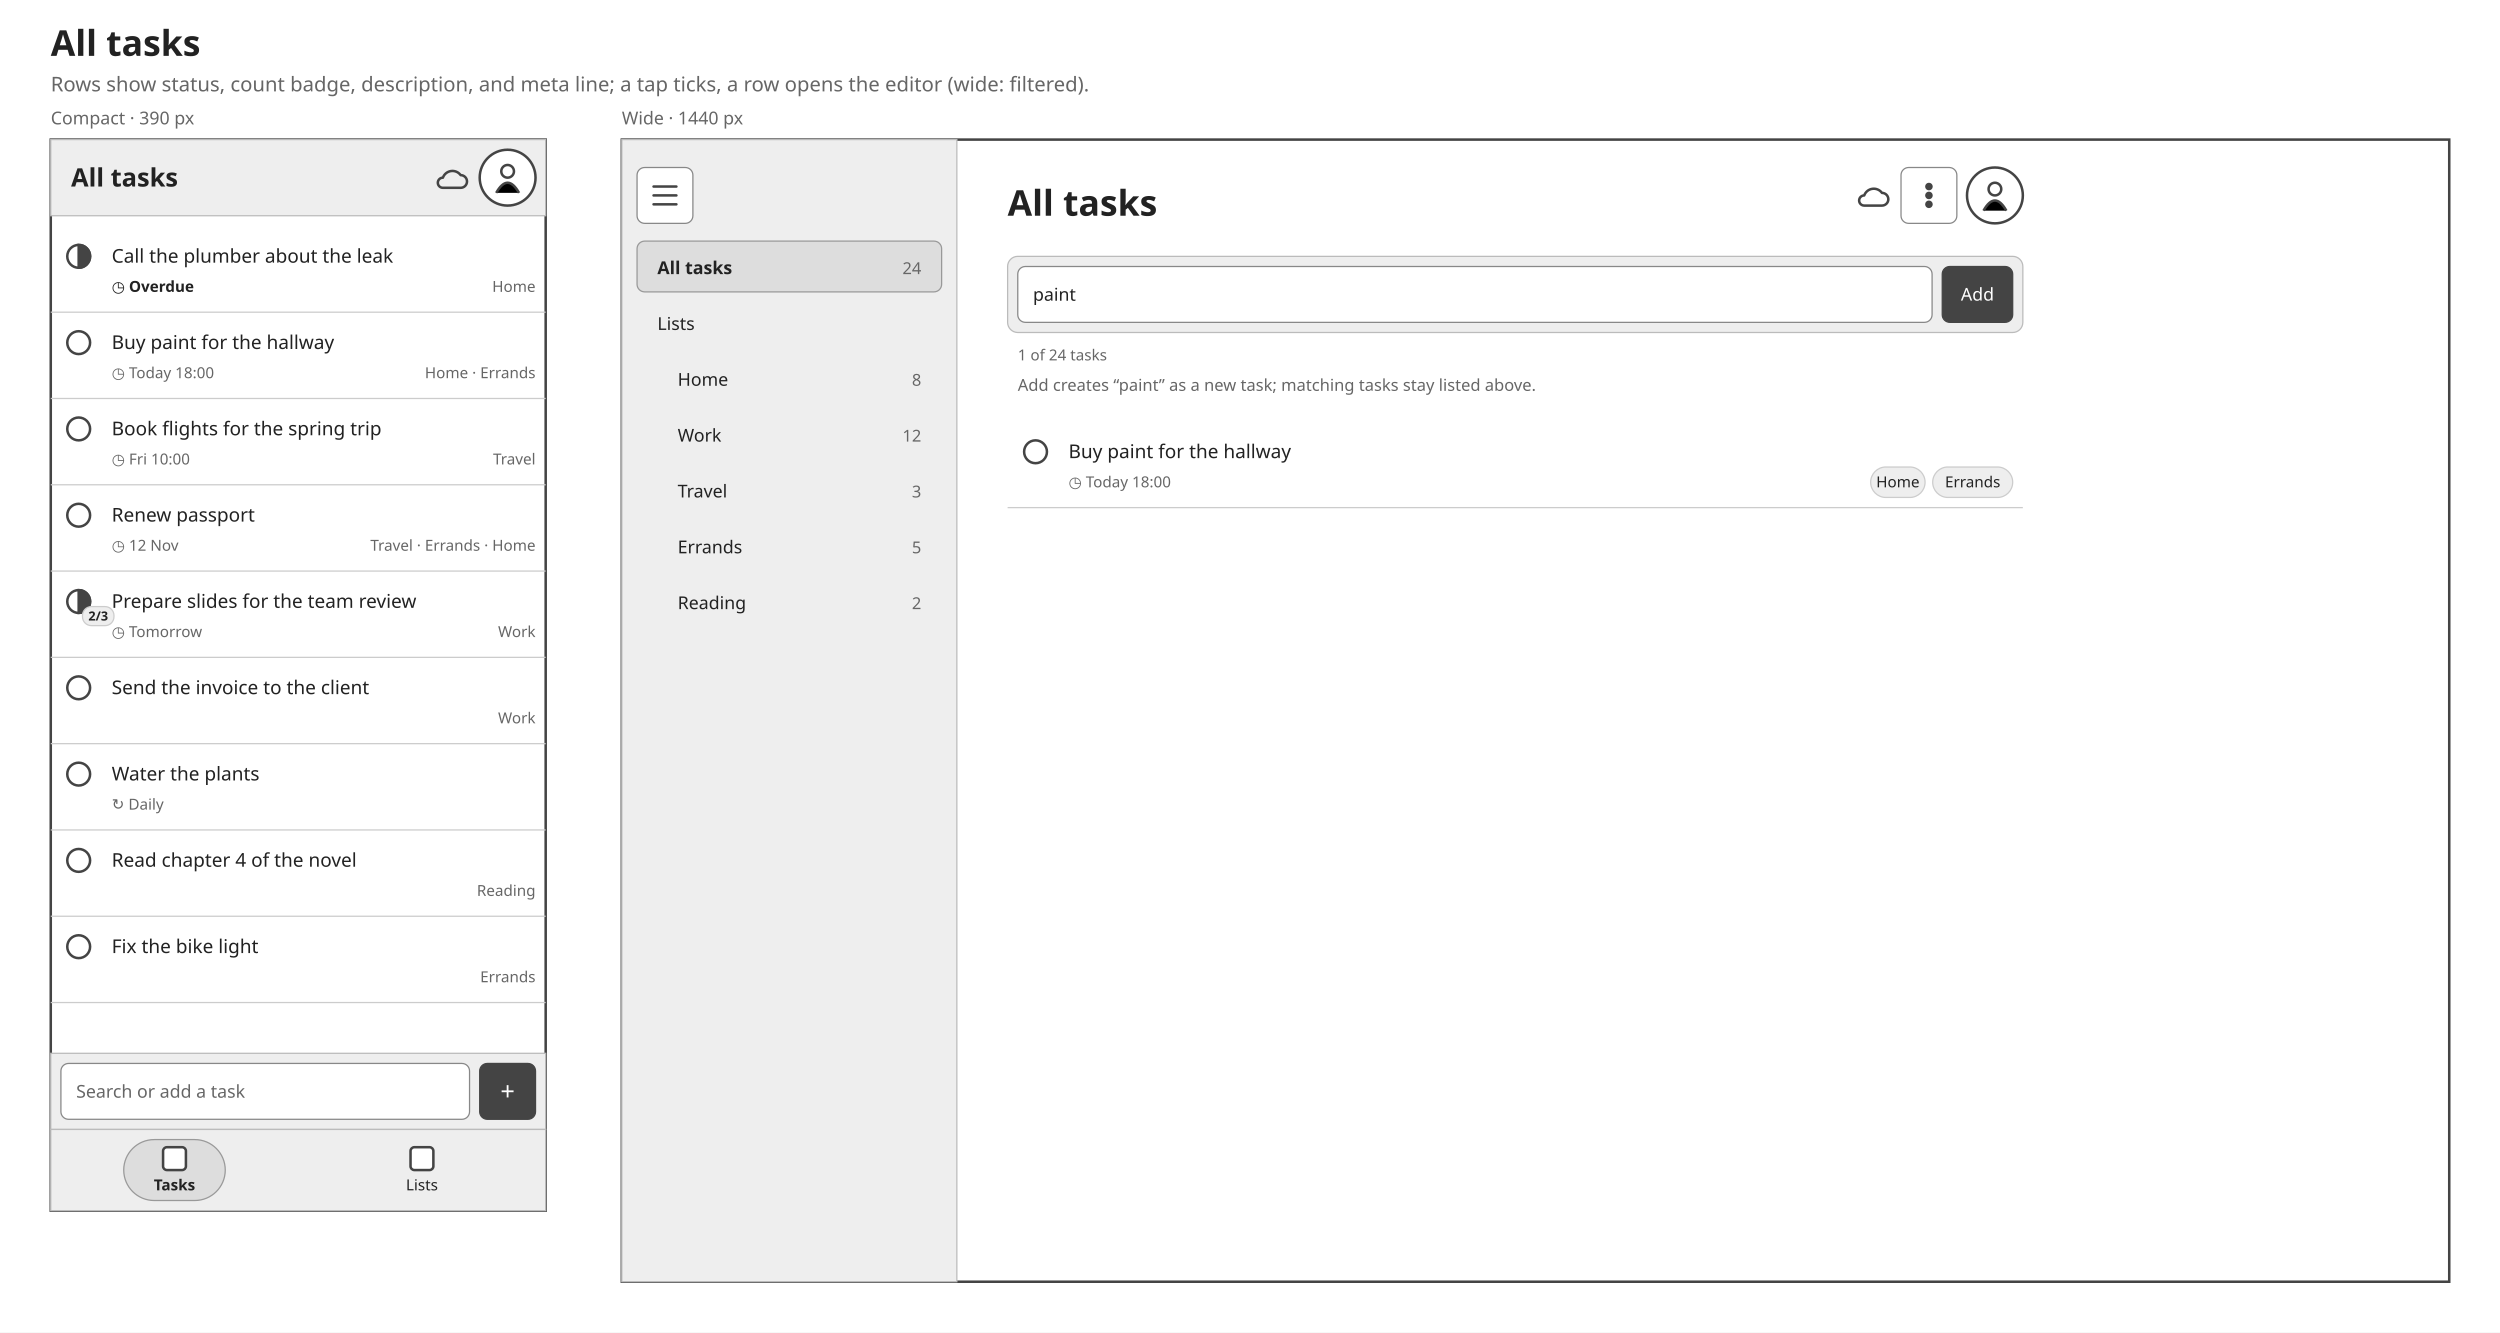
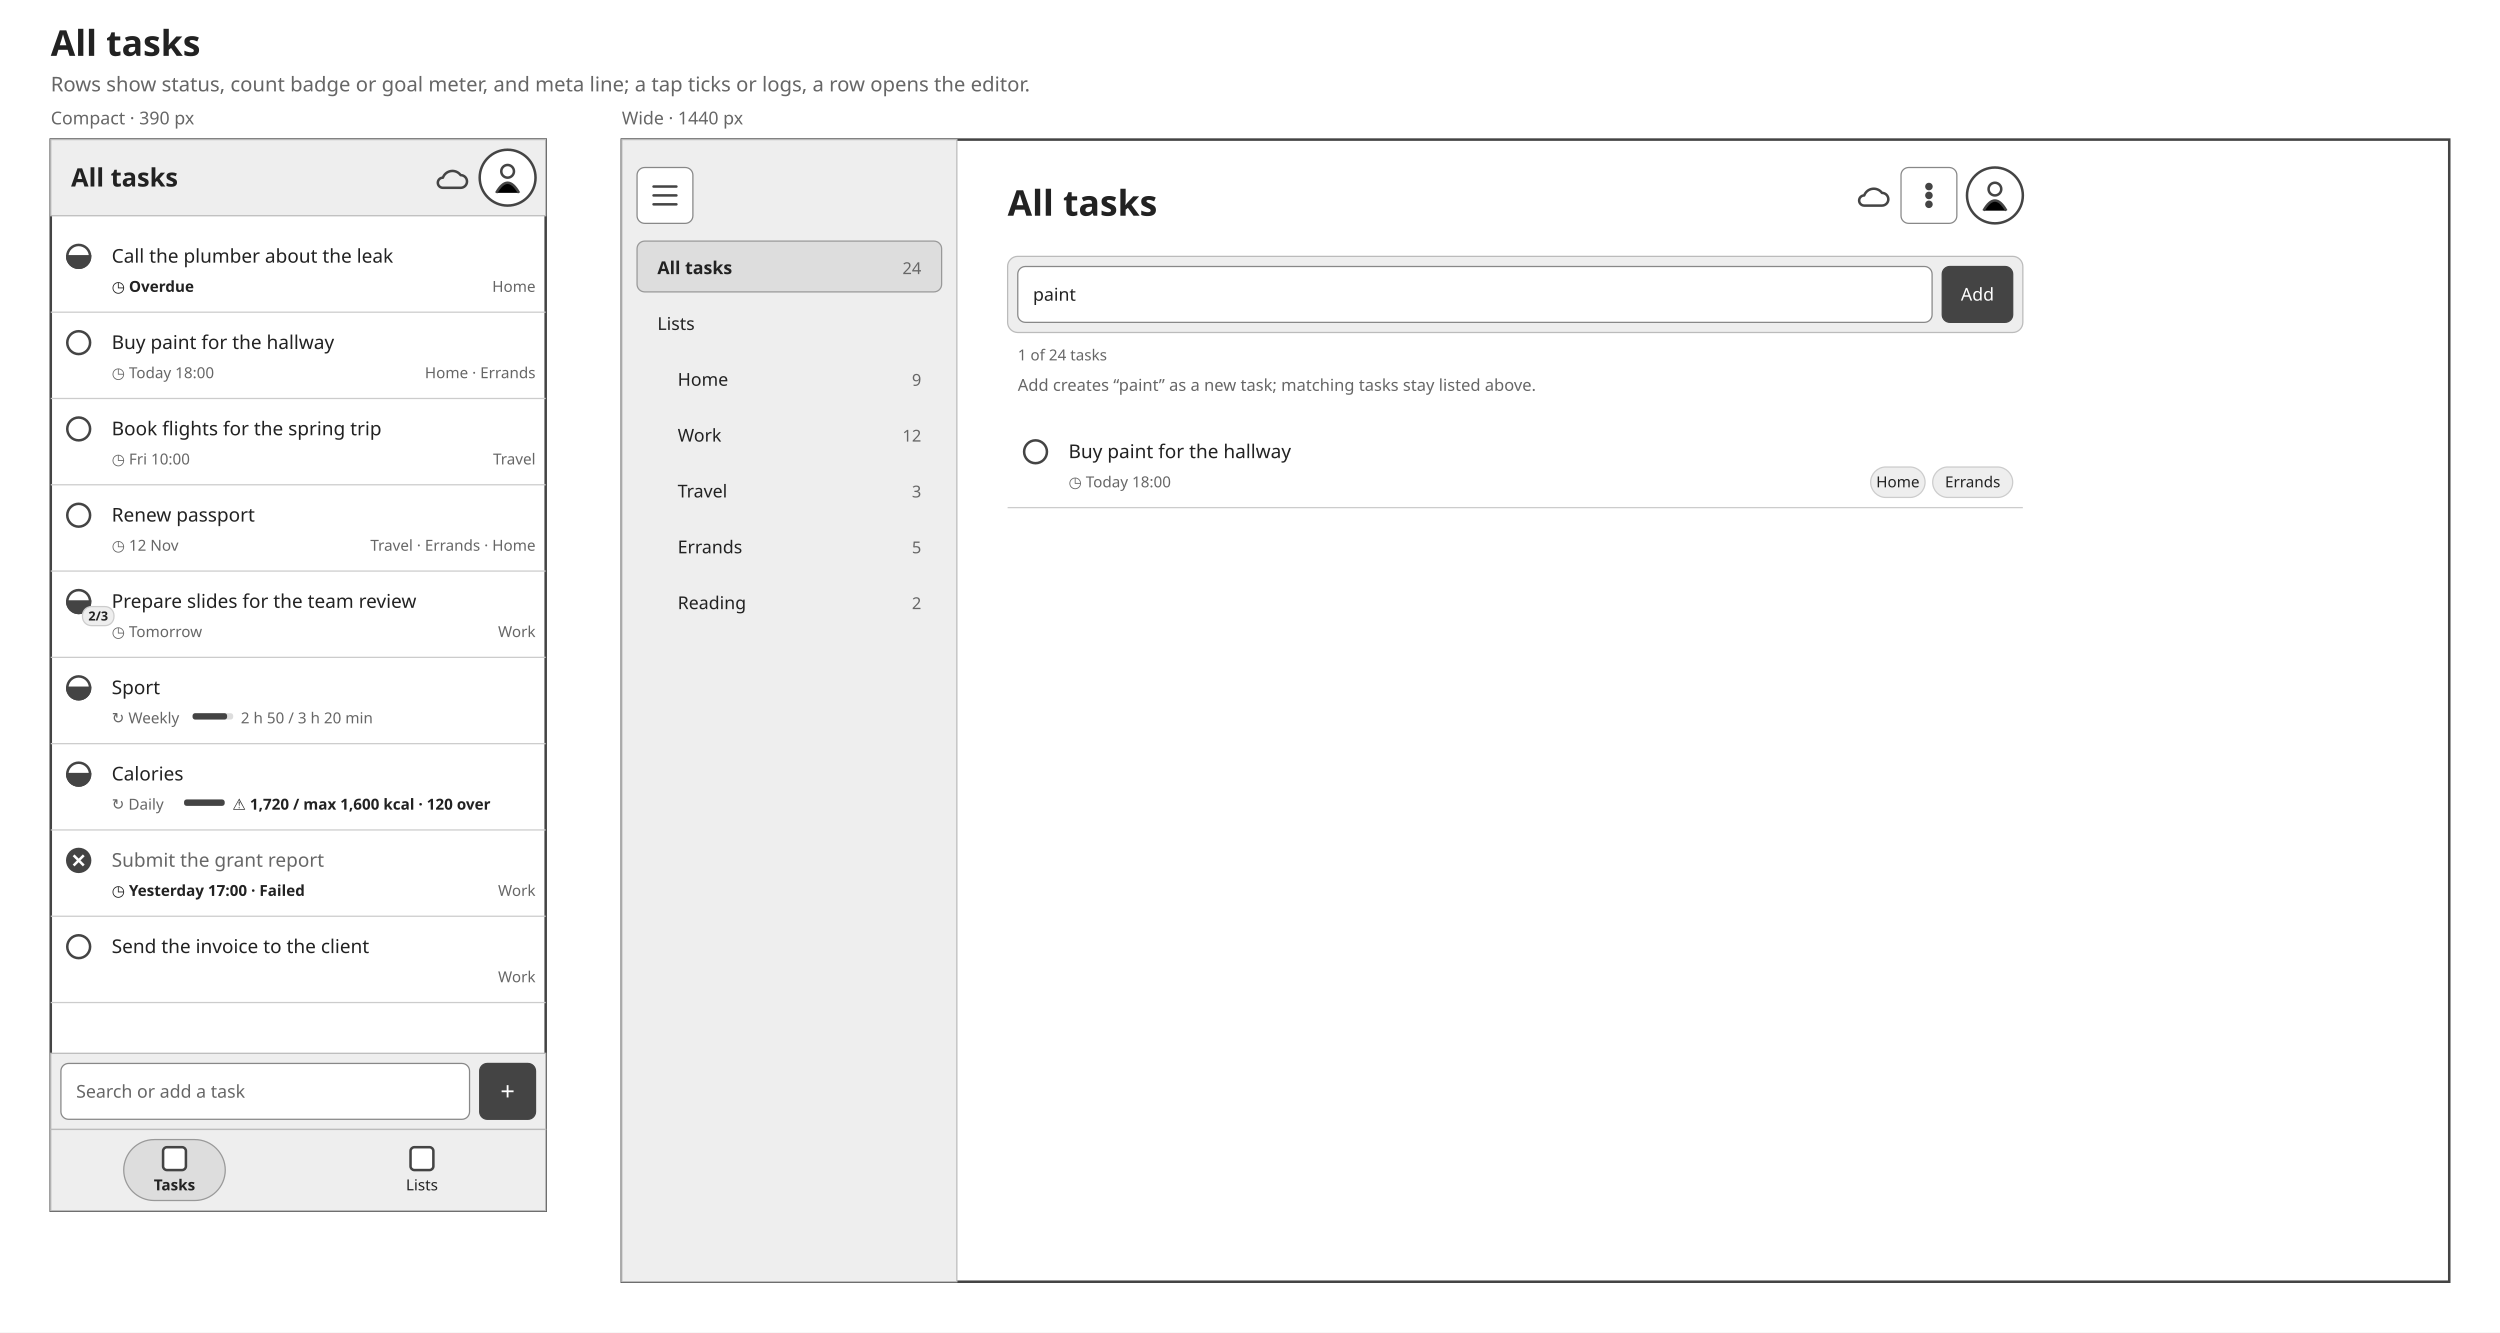
<svg xmlns="http://www.w3.org/2000/svg" width="1970" height="1050" viewBox="0 0 1970 1050">
  <style>
text { font-family: sans-serif; fill: #222222; }
.muted { fill: #666666; }
.on-primary { fill: #ffffff; }
.bold { font-weight: bold; }
rect.frame { fill: #ffffff; stroke: #444444; stroke-width: 2; }
.bar { fill: #eeeeee; stroke: #bbbbbb; }
.box { fill: #f5f5f5; stroke: #bbbbbb; }
.control { fill: #ffffff; stroke: #888888; }
.disabled { fill: #f5f5f5; stroke: #cccccc; }
.primary { fill: #444444; stroke: #444444; }
.selected { fill: #dddddd; stroke: #999999; }
.chip { fill: #eeeeee; stroke: #cccccc; }
.signal { fill: #ffffff; stroke: #222222; stroke-width: 2; }
.scrim { fill: #888888; fill-opacity: 0.5; }
.rule { stroke: #cccccc; }
.drop { stroke: #222222; stroke-width: 3; }
.icon { fill: #ffffff; stroke: #444444; stroke-width: 2; }
.icon-fill { fill: #444444; stroke: #444444; stroke-width: 2; }
.icon-mark { fill: none; stroke: #ffffff; stroke-width: 2; }
.icon-line { stroke: #444444; stroke-width: 2; }
.icon-line-open { fill: none; stroke: #444444; stroke-width: 2; stroke-linecap: round; stroke-linejoin: round; }
+ .icon-dashed { fill: #ffffff; stroke: #444444; stroke-width: 2; stroke-dasharray: 3 3; }
+ .meter { fill: #dddddd; stroke: none; }
+ .meter-fill { fill: #444444; stroke: none; }
.tooltip { fill: #222222; stroke: #222222; }
  </style>
  <rect x="0" y="0" width="1970" height="1050" fill="#ffffff" />
  <text x="40" y="44" font-size="28" class="bold">All tasks</text>
-   <text x="40" y="72" font-size="16" class="muted">Rows show status, count badge, description, and meta line; a tap ticks, a row opens the editor (wide: filtered).</text>
+   <text x="40" y="72" font-size="16" class="muted">Rows show status, count badge or goal meter, and meta line; a tap ticks or logs, a row opens the editor.</text>
  <text x="40" y="98" font-size="14" class="muted">Compact · 390 px</text>
  <text x="490" y="98" font-size="14" class="muted">Wide · 1440 px</text>
  <g class="frame" data-width="390" data-height="844" transform="translate(40 110)">
    <rect x="0" y="0" width="390" height="844" rx="0" class="frame" />
    <rect x="0" y="0" width="390" height="60" rx="0" class="bar" />
    <circle cx="360" cy="30" r="22" class="icon" />
    <circle cx="360" cy="25" r="5" class="icon" />
    <path d="M 351 42 Q 360 26 369 42" class="icon-line" />
    <path d="M 309 38 H 323 A 5 5 0 0 0 323 28 A 8 8 0 0 0 309 30 A 4 4 0 0 0 309 38 Z" class="icon-line-open" />
    <text x="16" y="37" font-size="20" class="bold">All tasks</text>
    <line x1="0" y1="136" x2="390" y2="136" class="rule" />
    <circle cx="22" cy="92" r="9" class="icon" />
-     <path d="M22 83 A9 9 0 0 1 22 101 Z" class="icon-fill" />
+     <path d="M13 92 A9 9 0 0 0 31 92 Z" class="icon-fill" />
    <text x="48" y="97" font-size="15">Call the plumber about the leak</text>
    <text x="48" y="120" font-size="12" class="bold">◷ Overdue</text>
    <text x="382" y="120" font-size="12" class="muted" text-anchor="end">Home</text>
    <line x1="0" y1="204" x2="390" y2="204" class="rule" />
    <circle cx="22" cy="160" r="9" class="icon" />
    <text x="48" y="165" font-size="15">Buy paint for the hallway</text>
    <text x="48" y="188" font-size="12" class="muted">◷ Today 18:00</text>
    <text x="382" y="188" font-size="12" class="muted" text-anchor="end">Home · Errands</text>
    <line x1="0" y1="272" x2="390" y2="272" class="rule" />
    <circle cx="22" cy="228" r="9" class="icon" />
    <text x="48" y="233" font-size="15">Book flights for the spring trip</text>
    <text x="48" y="256" font-size="12" class="muted">◷ Fri 10:00</text>
    <text x="382" y="256" font-size="12" class="muted" text-anchor="end">Travel</text>
    <line x1="0" y1="340" x2="390" y2="340" class="rule" />
    <circle cx="22" cy="296" r="9" class="icon" />
    <text x="48" y="301" font-size="15">Renew passport</text>
    <text x="48" y="324" font-size="12" class="muted">◷ 12 Nov</text>
    <text x="382" y="324" font-size="12" class="muted" text-anchor="end">Travel · Errands · Home</text>
    <line x1="0" y1="408" x2="390" y2="408" class="rule" />
    <circle cx="22" cy="364" r="9" class="icon" />
-     <path d="M22 355 A9 9 0 0 1 22 373 Z" class="icon-fill" />
+     <path d="M13 364 A9 9 0 0 0 31 364 Z" class="icon-fill" />
    <rect x="25" y="368" width="24.8" height="15" rx="7" class="chip" />
    <text x="37.4" y="379" font-size="10" class="bold" text-anchor="middle">2/3</text>
    <text x="48" y="369" font-size="15">Prepare slides for the team review</text>
    <text x="48" y="392" font-size="12" class="muted">◷ Tomorrow</text>
    <text x="382" y="392" font-size="12" class="muted" text-anchor="end">Work</text>
    <line x1="0" y1="476" x2="390" y2="476" class="rule" />
    <circle cx="22" cy="432" r="9" class="icon" />
-     <text x="48" y="437" font-size="15">Send the invoice to the client</text>
-     <text x="382" y="460" font-size="12" class="muted" text-anchor="end">Work</text>
+     <path d="M13 432 A9 9 0 0 0 31 432 Z" class="icon-fill" />
+     <text x="48" y="437" font-size="15">Sport</text>
+     <text x="48" y="460" font-size="12" class="muted">↻ Weekly</text>
+     <rect x="111.76" y="452" width="32" height="5" rx="2" class="meter" />
+     <rect x="111.76" y="452" width="27.2" height="5" rx="2" class="meter-fill" />
+     <text x="149.76" y="460" font-size="12" class="muted">2 h 50 / 3 h 20 min</text>
    <line x1="0" y1="544" x2="390" y2="544" class="rule" />
    <circle cx="22" cy="500" r="9" class="icon" />
-     <text x="48" y="505" font-size="15">Water the plants</text>
+     <path d="M13 500 A9 9 0 0 0 31 500 Z" class="icon-fill" />
+     <text x="48" y="505" font-size="15">Calories</text>
    <text x="48" y="528" font-size="12" class="muted">↻ Daily</text>
+     <rect x="105.04" y="520" width="32" height="5" rx="2" class="meter" />
+     <rect x="105.04" y="520" width="32" height="5" rx="2" class="meter-fill" />
+     <text x="143.04" y="528" font-size="12" class="bold">⚠ 1,720 / max 1,600 kcal · 120 over</text>
    <line x1="0" y1="612" x2="390" y2="612" class="rule" />
-     <circle cx="22" cy="568" r="9" class="icon" />
-     <text x="48" y="573" font-size="15">Read chapter 4 of the novel</text>
-     <text x="382" y="596" font-size="12" class="muted" text-anchor="end">Reading</text>
+     <circle cx="22" cy="568" r="9" class="icon-fill" />
+     <path d="M18 564 L26 572 M26 564 L18 572" class="icon-mark" />
+     <text x="48" y="573" font-size="15" class="muted">Submit the grant report</text>
+     <text x="48" y="596" font-size="12" class="bold">◷ Yesterday 17:00 · Failed</text>
+     <text x="382" y="596" font-size="12" class="muted" text-anchor="end">Work</text>
    <line x1="0" y1="680" x2="390" y2="680" class="rule" />
    <circle cx="22" cy="636" r="9" class="icon" />
-     <text x="48" y="641" font-size="15">Fix the bike light</text>
-     <text x="382" y="664" font-size="12" class="muted" text-anchor="end">Errands</text>
+     <text x="48" y="641" font-size="15">Send the invoice to the client</text>
+     <text x="382" y="664" font-size="12" class="muted" text-anchor="end">Work</text>
    <rect x="0" y="720" width="390" height="60" rx="0" class="bar" />
    <rect x="338" y="728" width="44" height="44" rx="6" class="primary" />
    <text x="360" y="757" font-size="20" class="on-primary" text-anchor="middle">+</text>
    <rect x="8" y="728" width="322" height="44" rx="6" class="control" />
    <text x="20" y="755" font-size="14" class="muted">Search or add a task</text>
    <rect x="0" y="780" width="390" height="64" rx="0" class="bar" />
    <rect x="57.5" y="788" width="80" height="48" rx="24" class="selected" />
    <rect x="88.5" y="794" width="18" height="18" rx="3" class="icon" />
    <text x="97.5" y="828" font-size="12" class="bold" text-anchor="middle">Tasks</text>
    <rect x="283.5" y="794" width="18" height="18" rx="3" class="icon" />
    <text x="292.5" y="828" font-size="12" text-anchor="middle">Lists</text>
  </g>
  <g class="frame" data-width="1440" data-height="900" transform="translate(490 110)">
    <rect x="0" y="0" width="1440" height="900" rx="0" class="frame" />
    <rect x="0" y="0" width="264" height="900" rx="0" class="bar" />
    <rect x="12" y="22" width="44" height="44" rx="6" class="control" />
    <path d="M 25 37 H 43" class="icon-line-open" />
    <path d="M 25 44 H 43" class="icon-line-open" />
    <path d="M 25 51 H 43" class="icon-line-open" />
    <rect x="12" y="80" width="240" height="40" rx="6" class="selected" />
    <text x="28" y="106" font-size="14" class="bold">All tasks</text>
    <text x="236" y="106" font-size="13" class="muted" text-anchor="end">24</text>
    <text x="28" y="150" font-size="14">Lists</text>
    <text x="44" y="194" font-size="14">Home</text>
-     <text x="236" y="194" font-size="13" class="muted" text-anchor="end">8</text>
+     <text x="236" y="194" font-size="13" class="muted" text-anchor="end">9</text>
    <text x="44" y="238" font-size="14">Work</text>
    <text x="236" y="238" font-size="13" class="muted" text-anchor="end">12</text>
    <text x="44" y="282" font-size="14">Travel</text>
    <text x="236" y="282" font-size="13" class="muted" text-anchor="end">3</text>
    <text x="44" y="326" font-size="14">Errands</text>
    <text x="236" y="326" font-size="13" class="muted" text-anchor="end">5</text>
    <text x="44" y="370" font-size="14">Reading</text>
    <text x="236" y="370" font-size="13" class="muted" text-anchor="end">2</text>
    <circle cx="1082" cy="44" r="22" class="icon" />
    <circle cx="1082" cy="39" r="5" class="icon" />
    <path d="M 1073 56 Q 1082 40 1091 56" class="icon-line" />
    <path d="M 979 52 H 993 A 5 5 0 0 0 993 42 A 8 8 0 0 0 979 44 A 4 4 0 0 0 979 52 Z" class="icon-line-open" />
    <rect x="1008" y="22" width="44" height="44" rx="6" class="control" />
    <circle cx="1030" cy="37" r="2" class="icon-fill" />
    <circle cx="1030" cy="44" r="2" class="icon-fill" />
    <circle cx="1030" cy="51" r="2" class="icon-fill" />
    <text x="304" y="60" font-size="28" class="bold">All tasks</text>
    <rect x="304" y="92" width="800" height="60" rx="8" class="bar" />
    <rect x="1040.48" y="100" width="55.52" height="44" rx="6" class="primary" />
    <text x="1068.24" y="126.9" font-size="14" class="on-primary" text-anchor="middle">Add</text>
    <rect x="312" y="100" width="720.48" height="44" rx="6" class="control" />
    <text x="324" y="127" font-size="14">paint</text>
    <text x="312" y="174" font-size="12" class="muted">1 of 24 tasks</text>
    <line x1="304" y1="290" x2="1104" y2="290" class="rule" />
    <circle cx="326" cy="246" r="9" class="icon" />
    <text x="352" y="251" font-size="15">Buy paint for the hallway</text>
    <text x="352" y="274" font-size="12" class="muted">◷ Today 18:00</text>
    <rect x="1032.96" y="258" width="63.04" height="24" rx="12" class="chip" />
    <text x="1064.48" y="274" font-size="12" text-anchor="middle">Errands</text>
    <rect x="984.08" y="258" width="42.88" height="24" rx="12" class="chip" />
    <text x="1005.52" y="274" font-size="12" text-anchor="middle">Home</text>
    <text x="312" y="198" font-size="13" class="muted">Add creates “paint” as a new task; matching tasks stay listed above.</text>
  </g>
</svg>
